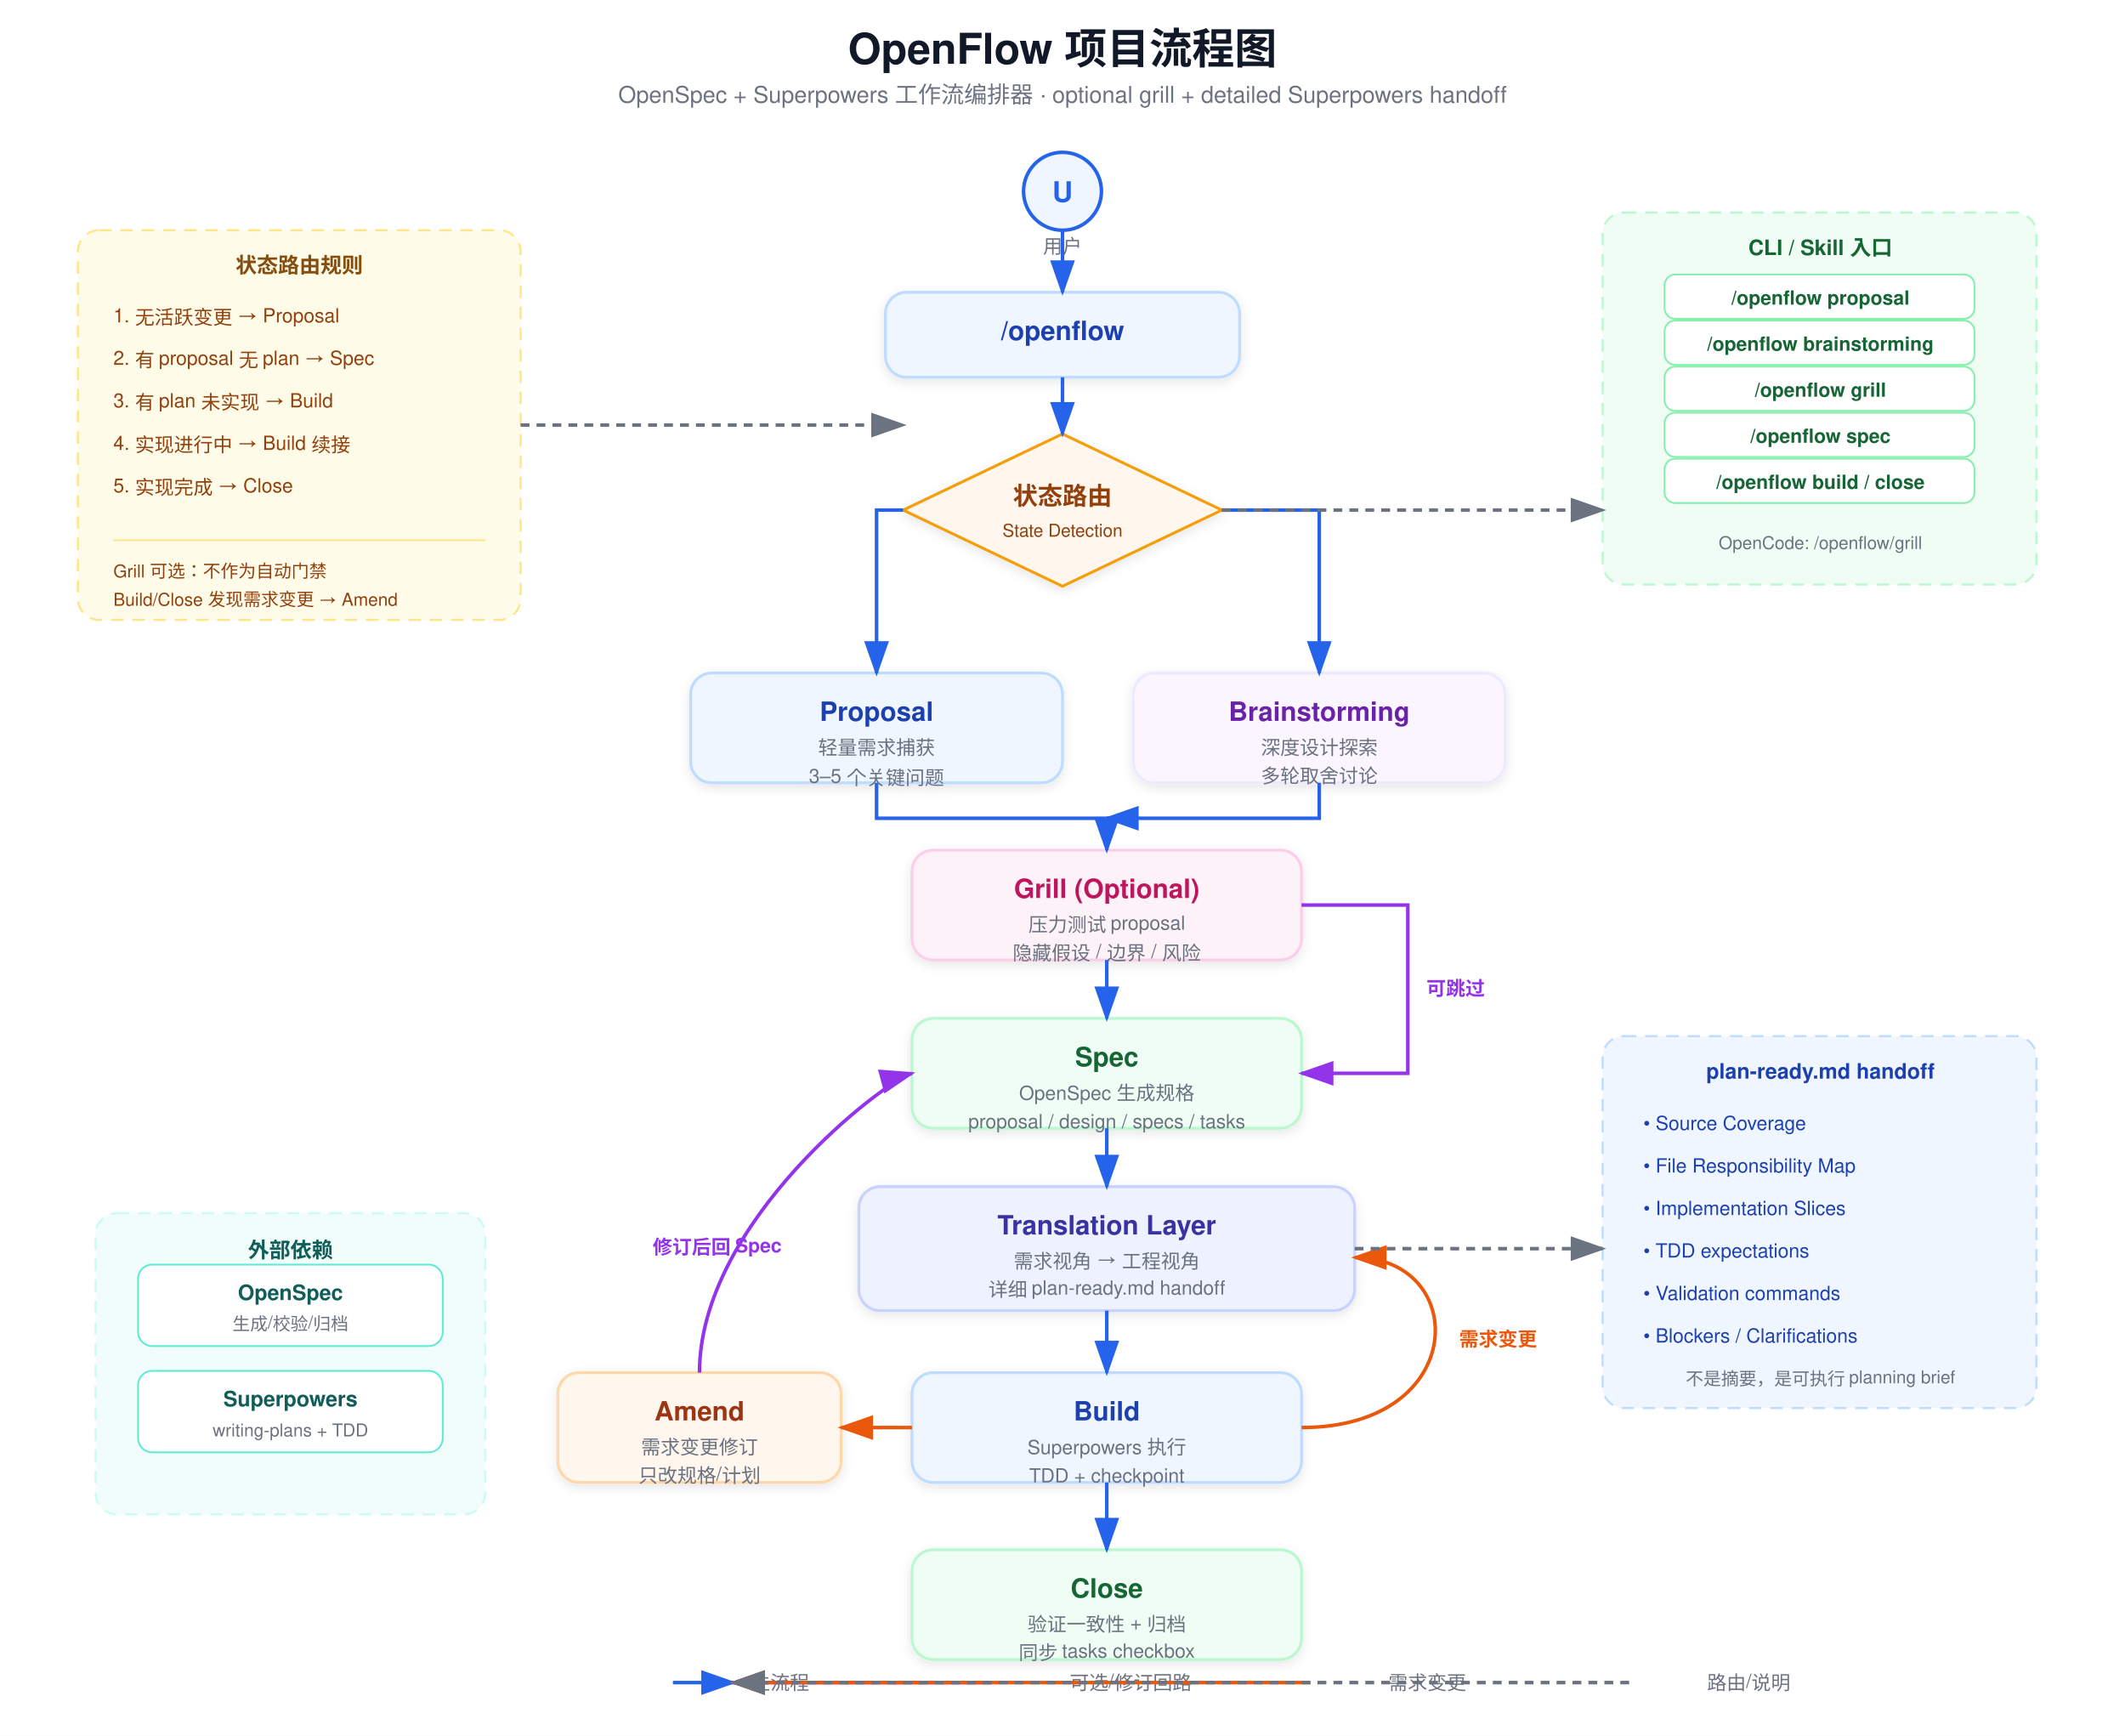
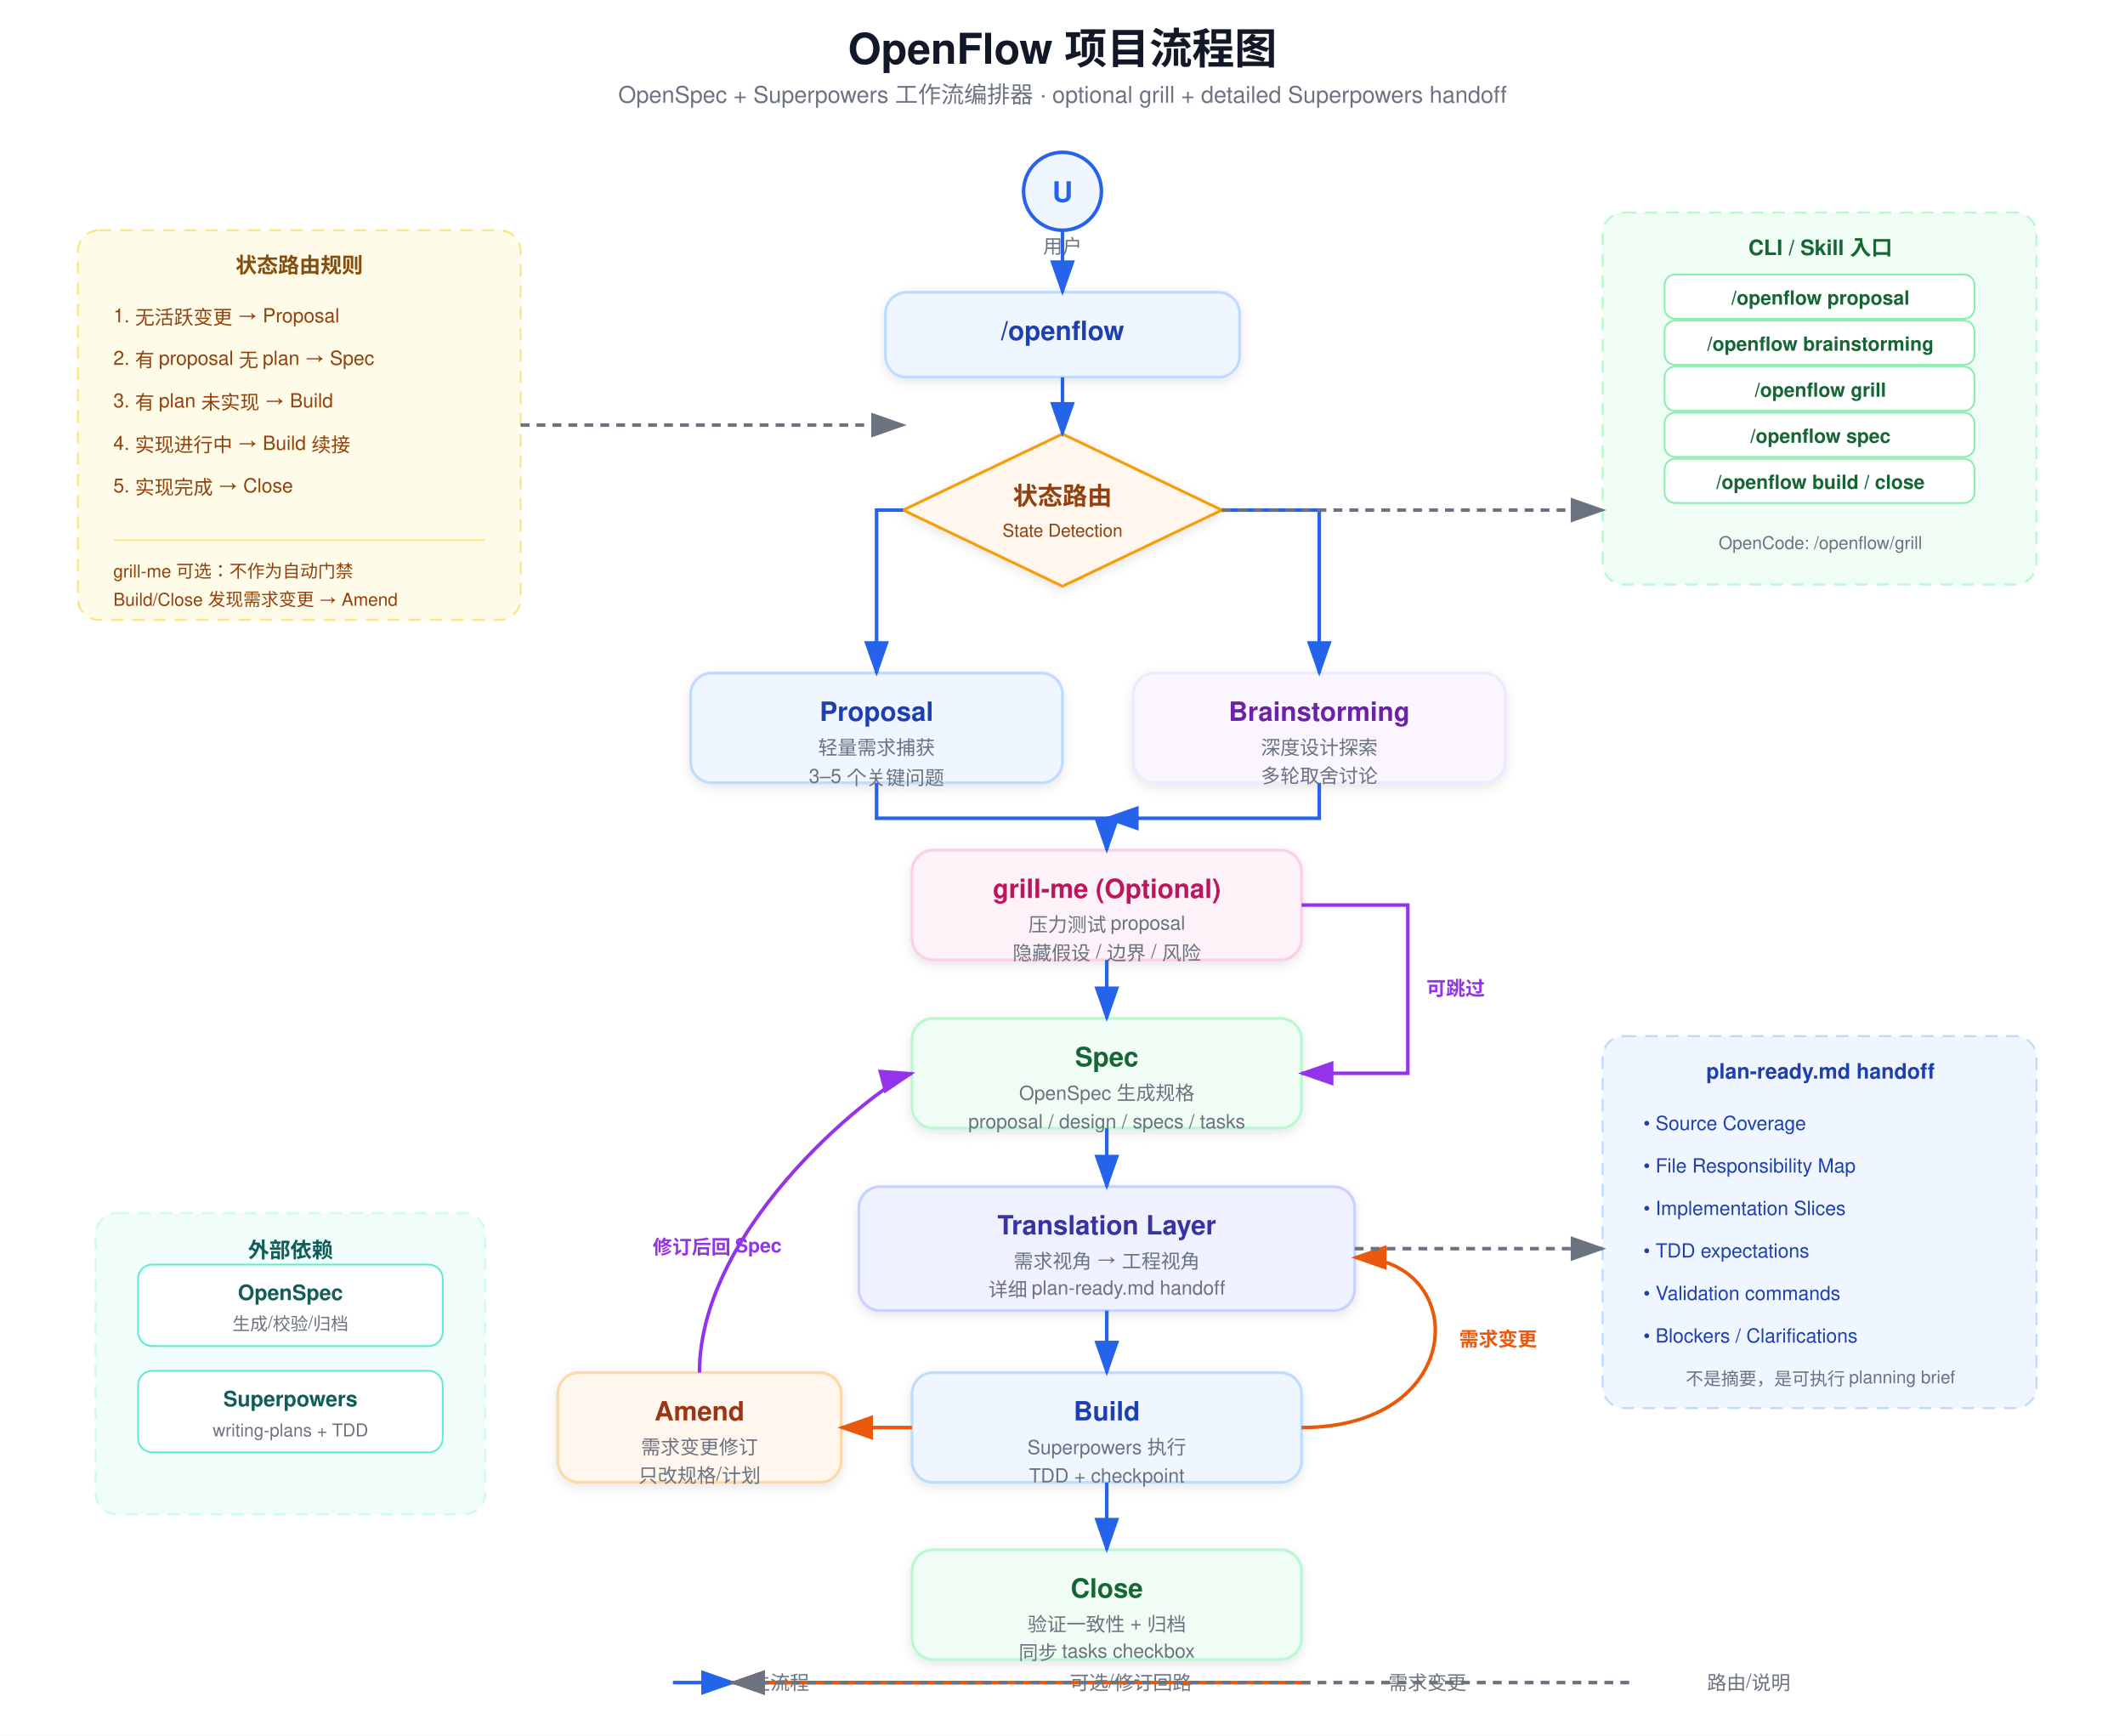
<svg xmlns="http://www.w3.org/2000/svg" viewBox="0 0 1200 980" width="1200" height="980">
  <style>
    text { font-family: 'Helvetica Neue', Helvetica, Arial, 'PingFang SC', 'Microsoft YaHei', 'Microsoft JhengHei', 'SimHei', sans-serif; }
    .title { fill:#111827; font-size:24px; font-weight:700; }
    .subtitle { fill:#6b7280; font-size:13px; }
    .node-title { fill:#111827; font-size:15px; font-weight:700; }
    .node-sub { fill:#6b7280; font-size:11px; }
    .note { fill:#374151; font-size:10px; }
    .side-title { font-size:12px; font-weight:700; }
  </style>
  <defs>
    <marker id="arrow-blue" markerWidth="10" markerHeight="7" refX="9" refY="3.5" orient="auto">
      <polygon points="0 0,10 3.5,0 7" fill="#2563eb" />
    </marker>
    <marker id="arrow-purple" markerWidth="10" markerHeight="7" refX="9" refY="3.5" orient="auto">
      <polygon points="0 0,10 3.5,0 7" fill="#9333ea" />
    </marker>
    <marker id="arrow-orange" markerWidth="10" markerHeight="7" refX="9" refY="3.5" orient="auto">
      <polygon points="0 0,10 3.5,0 7" fill="#ea580c" />
    </marker>
    <marker id="arrow-green" markerWidth="10" markerHeight="7" refX="9" refY="3.5" orient="auto">
      <polygon points="0 0,10 3.5,0 7" fill="#16a34a" />
    </marker>
    <marker id="arrow-gray" markerWidth="10" markerHeight="7" refX="9" refY="3.5" orient="auto">
      <polygon points="0 0,10 3.5,0 7" fill="#6b7280" />
    </marker>
    <filter id="softShadow" x="-16%" y="-16%" width="132%" height="132%">
      <feDropShadow dx="0" dy="2" stdDeviation="3" flood-color="#000000" flood-opacity="0.10" />
    </filter>
  </defs>
  <rect width="1200" height="980" fill="#ffffff" />
  <text x="600" y="36" text-anchor="middle" class="title">OpenFlow 项目流程图</text>
  <text x="600" y="58" text-anchor="middle" class="subtitle">OpenSpec + Superpowers 工作流编排器 · optional grill + detailed Superpowers handoff</text>
  <rect x="44" y="130" width="250" height="220" rx="12" fill="#fefce8" stroke="#fde68a" stroke-width="1.2" stroke-dasharray="7,5" />
  <text x="169" y="154" text-anchor="middle" fill="#854d0e" class="side-title">状态路由规则</text>
  <text x="64" y="182" fill="#92400e" font-size="11">1. 无活跃变更 → Proposal</text>
  <text x="64" y="206" fill="#92400e" font-size="11">2. 有 proposal 无 plan → Spec</text>
  <text x="64" y="230" fill="#92400e" font-size="11">3. 有 plan 未实现 → Build</text>
  <text x="64" y="254" fill="#92400e" font-size="11">4. 实现进行中 → Build 续接</text>
  <text x="64" y="278" fill="#92400e" font-size="11">5. 实现完成 → Close</text>
  <line x1="64" y1="305" x2="274" y2="305" stroke="#fde68a" stroke-width="1" />
-   <text x="64" y="326" fill="#92400e" font-size="10">Grill 可选：不作为自动门禁</text>
+   <text x="64" y="326" fill="#92400e" font-size="10">grill-me 可选：不作为自动门禁</text>
  <text x="64" y="342" fill="#92400e" font-size="10">Build/Close 发现需求变更 → Amend</text>
  <rect x="905" y="120" width="245" height="210" rx="12" fill="#f0fdf4" stroke="#bbf7d0" stroke-width="1.2" stroke-dasharray="7,5" />
  <text x="1028" y="144" text-anchor="middle" fill="#166534" class="side-title">CLI / Skill 入口</text>
  <rect x="940" y="155" width="175" height="25" rx="6" fill="#ffffff" stroke="#86efac" stroke-width="1" />
  <text x="1028" y="172" text-anchor="middle" fill="#166534" font-size="11" font-weight="600">/openflow proposal</text>
  <rect x="940" y="181" width="175" height="25" rx="6" fill="#ffffff" stroke="#86efac" stroke-width="1" />
  <text x="1028" y="198" text-anchor="middle" fill="#166534" font-size="11" font-weight="600">/openflow brainstorming</text>
  <rect x="940" y="207" width="175" height="25" rx="6" fill="#ffffff" stroke="#86efac" stroke-width="1" />
  <text x="1028" y="224" text-anchor="middle" fill="#166534" font-size="11" font-weight="600">/openflow grill</text>
  <rect x="940" y="233" width="175" height="25" rx="6" fill="#ffffff" stroke="#86efac" stroke-width="1" />
  <text x="1028" y="250" text-anchor="middle" fill="#166534" font-size="11" font-weight="600">/openflow spec</text>
  <rect x="940" y="259" width="175" height="25" rx="6" fill="#ffffff" stroke="#86efac" stroke-width="1" />
  <text x="1028" y="276" text-anchor="middle" fill="#166534" font-size="11" font-weight="600">/openflow build / close</text>
  <text x="1028" y="310" text-anchor="middle" fill="#6b7280" font-size="10">OpenCode: /openflow/grill</text>
  <rect x="905" y="585" width="245" height="210" rx="12" fill="#eff6ff" stroke="#bfdbfe" stroke-width="1.2" stroke-dasharray="7,5" />
  <text x="1028" y="609" text-anchor="middle" fill="#1e40af" class="side-title">plan-ready.md handoff</text>
  <text x="928" y="638" fill="#1e40af" font-size="11">• Source Coverage</text>
  <text x="928" y="662" fill="#1e40af" font-size="11">• File Responsibility Map</text>
  <text x="928" y="686" fill="#1e40af" font-size="11">• Implementation Slices</text>
  <text x="928" y="710" fill="#1e40af" font-size="11">• TDD expectations</text>
  <text x="928" y="734" fill="#1e40af" font-size="11">• Validation commands</text>
  <text x="928" y="758" fill="#1e40af" font-size="11">• Blockers / Clarifications</text>
  <text x="1028" y="782" text-anchor="middle" fill="#6b7280" font-size="10">不是摘要，是可执行 planning brief</text>
  <rect x="54" y="685" width="220" height="170" rx="12" fill="#f0fdfa" stroke="#ccfbf1" stroke-width="1.2" stroke-dasharray="7,5" />
  <text x="164" y="710" text-anchor="middle" fill="#115e59" class="side-title">外部依赖</text>
  <rect x="78" y="714" width="172" height="46" rx="8" fill="#ffffff" stroke="#5eead4" stroke-width="1" />
  <text x="164" y="734" text-anchor="middle" fill="#115e59" font-size="12" font-weight="700">OpenSpec</text>
  <text x="164" y="751" text-anchor="middle" fill="#6b7280" font-size="10">生成/校验/归档</text>
  <rect x="78" y="774" width="172" height="46" rx="8" fill="#ffffff" stroke="#5eead4" stroke-width="1" />
  <text x="164" y="794" text-anchor="middle" fill="#115e59" font-size="12" font-weight="700">Superpowers</text>
  <text x="164" y="811" text-anchor="middle" fill="#6b7280" font-size="10">writing-plans + TDD</text>
  <circle cx="600" cy="108" r="22" fill="#eff6ff" stroke="#2563eb" stroke-width="2" />
  <text x="600" y="114" text-anchor="middle" fill="#2563eb" font-size="16" font-weight="700">U</text>
  <text x="600" y="143" text-anchor="middle" class="node-sub">用户</text>
  <g filter="url(#softShadow)">
    <rect x="500" y="165" width="200" height="48" rx="12" fill="#eff6ff" stroke="#bfdbfe" stroke-width="1.6" />
    <text x="600" y="192" text-anchor="middle" fill="#1e40af" font-size="15" font-weight="700">/openflow</text>
  </g>
  <polygon points="600,245 690,288 600,331 510,288" fill="#fff7ed" stroke="#f59e0b" stroke-width="1.6" filter="url(#softShadow)" />
  <text x="600" y="285" text-anchor="middle" fill="#92400e" font-size="14" font-weight="700">状态路由</text>
  <text x="600" y="303" text-anchor="middle" fill="#92400e" font-size="10">State Detection</text>
  <g filter="url(#softShadow)">
    <rect x="390" y="380" width="210" height="62" rx="12" fill="#eff6ff" stroke="#bfdbfe" stroke-width="1.6" />
    <text x="495" y="407" text-anchor="middle" fill="#1e40af" font-size="15" font-weight="700">Proposal</text>
    <text x="495" y="426" text-anchor="middle" class="node-sub">轻量需求捕获</text>
    <text x="495" y="442" text-anchor="middle" class="node-sub">3–5 个关键问题</text>
  </g>
  <g filter="url(#softShadow)">
    <rect x="640" y="380" width="210" height="62" rx="12" fill="#faf5ff" stroke="#ede9fe" stroke-width="1.6" />
    <text x="745" y="407" text-anchor="middle" fill="#6b21a8" font-size="15" font-weight="700">Brainstorming</text>
    <text x="745" y="426" text-anchor="middle" class="node-sub">深度设计探索</text>
    <text x="745" y="442" text-anchor="middle" class="node-sub">多轮取舍讨论</text>
  </g>
  <g filter="url(#softShadow)">
    <rect x="515" y="480" width="220" height="62" rx="12" fill="#fdf2f8" stroke="#fbcfe8" stroke-width="1.6" />
-     <text x="625" y="507" text-anchor="middle" fill="#be185d" font-size="15" font-weight="700">Grill (Optional)</text>
+     <text x="625" y="507" text-anchor="middle" fill="#be185d" font-size="15" font-weight="700">grill-me (Optional)</text>
    <text x="625" y="526" text-anchor="middle" class="node-sub">压力测试 proposal</text>
    <text x="625" y="542" text-anchor="middle" class="node-sub">隐藏假设 / 边界 / 风险</text>
  </g>
  <g filter="url(#softShadow)">
    <rect x="515" y="575" width="220" height="62" rx="12" fill="#f0fdf4" stroke="#bbf7d0" stroke-width="1.6" />
    <text x="625" y="602" text-anchor="middle" fill="#166534" font-size="15" font-weight="700">Spec</text>
    <text x="625" y="621" text-anchor="middle" class="node-sub">OpenSpec 生成规格</text>
    <text x="625" y="637" text-anchor="middle" class="node-sub">proposal / design / specs / tasks</text>
  </g>
  <g filter="url(#softShadow)">
    <rect x="485" y="670" width="280" height="70" rx="12" fill="#eef2ff" stroke="#c7d2fe" stroke-width="1.6" />
    <text x="625" y="697" text-anchor="middle" fill="#3730a3" font-size="15" font-weight="700">Translation Layer</text>
    <text x="625" y="716" text-anchor="middle" class="node-sub">需求视角 → 工程视角</text>
    <text x="625" y="732" text-anchor="middle" class="node-sub">详细 plan-ready.md handoff</text>
  </g>
  <g filter="url(#softShadow)">
    <rect x="515" y="775" width="220" height="62" rx="12" fill="#eff6ff" stroke="#bfdbfe" stroke-width="1.6" />
    <text x="625" y="802" text-anchor="middle" fill="#1e40af" font-size="15" font-weight="700">Build</text>
    <text x="625" y="821" text-anchor="middle" class="node-sub">Superpowers 执行</text>
    <text x="625" y="837" text-anchor="middle" class="node-sub">TDD + checkpoint</text>
  </g>
  <g filter="url(#softShadow)">
    <rect x="515" y="875" width="220" height="62" rx="12" fill="#f0fdf4" stroke="#bbf7d0" stroke-width="1.6" />
    <text x="625" y="902" text-anchor="middle" fill="#166534" font-size="15" font-weight="700">Close</text>
    <text x="625" y="921" text-anchor="middle" class="node-sub">验证一致性 + 归档</text>
    <text x="625" y="937" text-anchor="middle" class="node-sub">同步 tasks checkbox</text>
  </g>
  <g filter="url(#softShadow)">
    <rect x="315" y="775" width="160" height="62" rx="12" fill="#fff7ed" stroke="#fed7aa" stroke-width="1.6" />
    <text x="395" y="802" text-anchor="middle" fill="#9a3412" font-size="15" font-weight="700">Amend</text>
    <text x="395" y="821" text-anchor="middle" class="node-sub">需求变更修订</text>
    <text x="395" y="837" text-anchor="middle" class="node-sub">只改规格/计划</text>
  </g>
  <line x1="600" y1="130" x2="600" y2="165" stroke="#2563eb" stroke-width="2" marker-end="url(#arrow-blue)" />
  <line x1="600" y1="213" x2="600" y2="245" stroke="#2563eb" stroke-width="2" marker-end="url(#arrow-blue)" />
  <path d="M 510,288 H 495 V 380" fill="none" stroke="#2563eb" stroke-width="2" marker-end="url(#arrow-blue)" />
  <path d="M 690,288 H 745 V 380" fill="none" stroke="#2563eb" stroke-width="2" marker-end="url(#arrow-blue)" />
  <path d="M 495,442 V 462 H 625 V 480" fill="none" stroke="#2563eb" stroke-width="2" marker-end="url(#arrow-blue)" />
  <path d="M 745,442 V 462 H 625" fill="none" stroke="#2563eb" stroke-width="2" marker-end="url(#arrow-blue)" />
  <line x1="625" y1="542" x2="625" y2="575" stroke="#2563eb" stroke-width="2" marker-end="url(#arrow-blue)" />
  <line x1="625" y1="637" x2="625" y2="670" stroke="#2563eb" stroke-width="2" marker-end="url(#arrow-blue)" />
  <line x1="625" y1="740" x2="625" y2="775" stroke="#2563eb" stroke-width="2" marker-end="url(#arrow-blue)" />
  <line x1="625" y1="837" x2="625" y2="875" stroke="#2563eb" stroke-width="2" marker-end="url(#arrow-blue)" />
  <path d="M 735,511 H 795 V 606 H 735" fill="none" stroke="#9333ea" stroke-width="2" marker-end="url(#arrow-purple)" />
  <text x="822" y="562" text-anchor="middle" fill="#9333ea" font-size="11" font-weight="600">可跳过</text>
  <path d="M 515,806 H 475" fill="none" stroke="#ea580c" stroke-width="2" marker-end="url(#arrow-orange)" />
  <path d="M 395,775 C 395,690 500,610 515,606" fill="none" stroke="#9333ea" stroke-width="2" marker-end="url(#arrow-purple)" />
  <text x="405" y="708" text-anchor="middle" fill="#9333ea" font-size="11" font-weight="600">修订后回 Spec</text>
  <path d="M 735,806 C 830,806 830,710 765,710" fill="none" stroke="#ea580c" stroke-width="2" marker-end="url(#arrow-orange)" />
  <text x="846" y="760" text-anchor="middle" fill="#ea580c" font-size="11" font-weight="600">需求变更</text>
  <path d="M 294,240 H 510" fill="none" stroke="#6b7280" stroke-width="2" stroke-dasharray="5,4" marker-end="url(#arrow-gray)" />
  <path d="M 690,288 H 905" fill="none" stroke="#6b7280" stroke-width="2" stroke-dasharray="5,4" marker-end="url(#arrow-gray)" />
  <path d="M 765,705 H 905" fill="none" stroke="#6b7280" stroke-width="2" stroke-dasharray="5,4" marker-end="url(#arrow-gray)" />
  <g transform="translate(380,950)">
    <line x1="0" y1="0" x2="34" y2="0" stroke="#2563eb" stroke-width="2" marker-end="url(#arrow-blue)" />
    <text x="44" y="4" fill="#6b7280" font-size="11">主流程</text>
    <line x1="180" y1="0" x2="34" y2="0" stroke="#9333ea" stroke-width="2" marker-end="url(#arrow-purple)" />
    <text x="224" y="4" fill="#6b7280" font-size="11">可选/修订回路</text>
    <line x1="360" y1="0" x2="34" y2="0" stroke="#ea580c" stroke-width="2" marker-end="url(#arrow-orange)" />
    <text x="404" y="4" fill="#6b7280" font-size="11">需求变更</text>
    <line x1="540" y1="0" x2="34" y2="0" stroke="#6b7280" stroke-width="2" stroke-dasharray="5,4" marker-end="url(#arrow-gray)" />
    <text x="584" y="4" fill="#6b7280" font-size="11">路由/说明</text>
  </g>
</svg>
